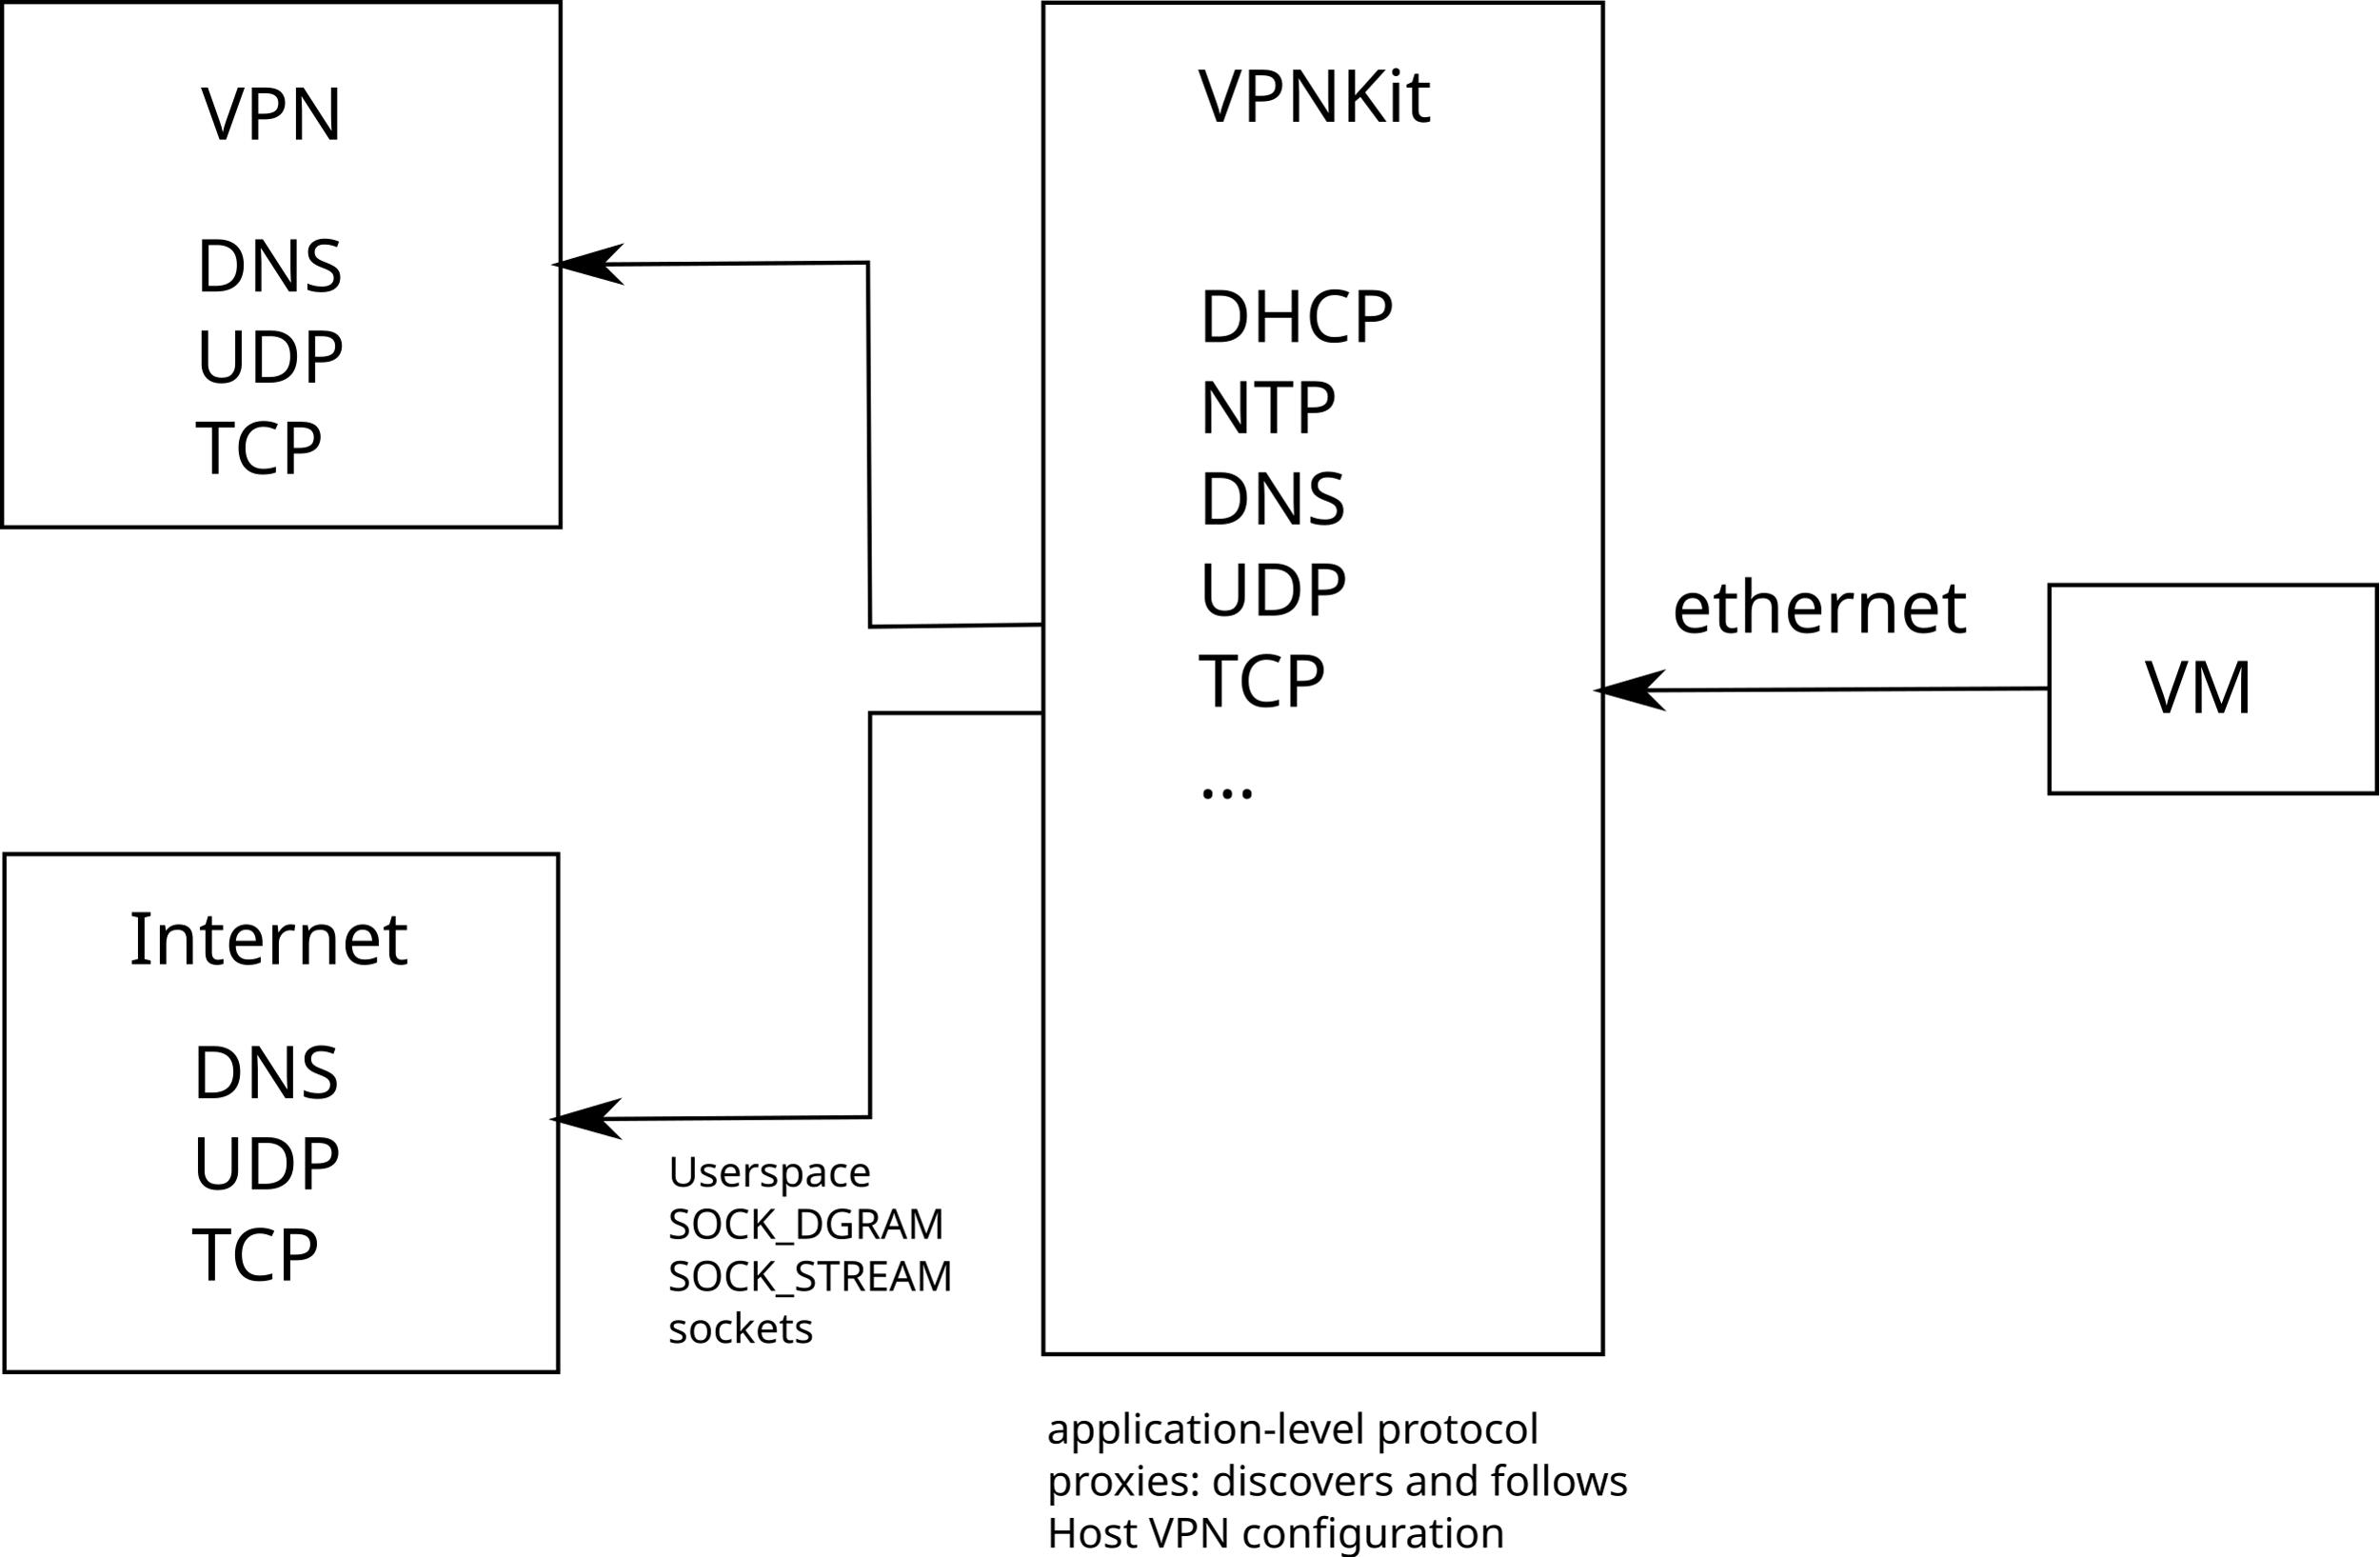
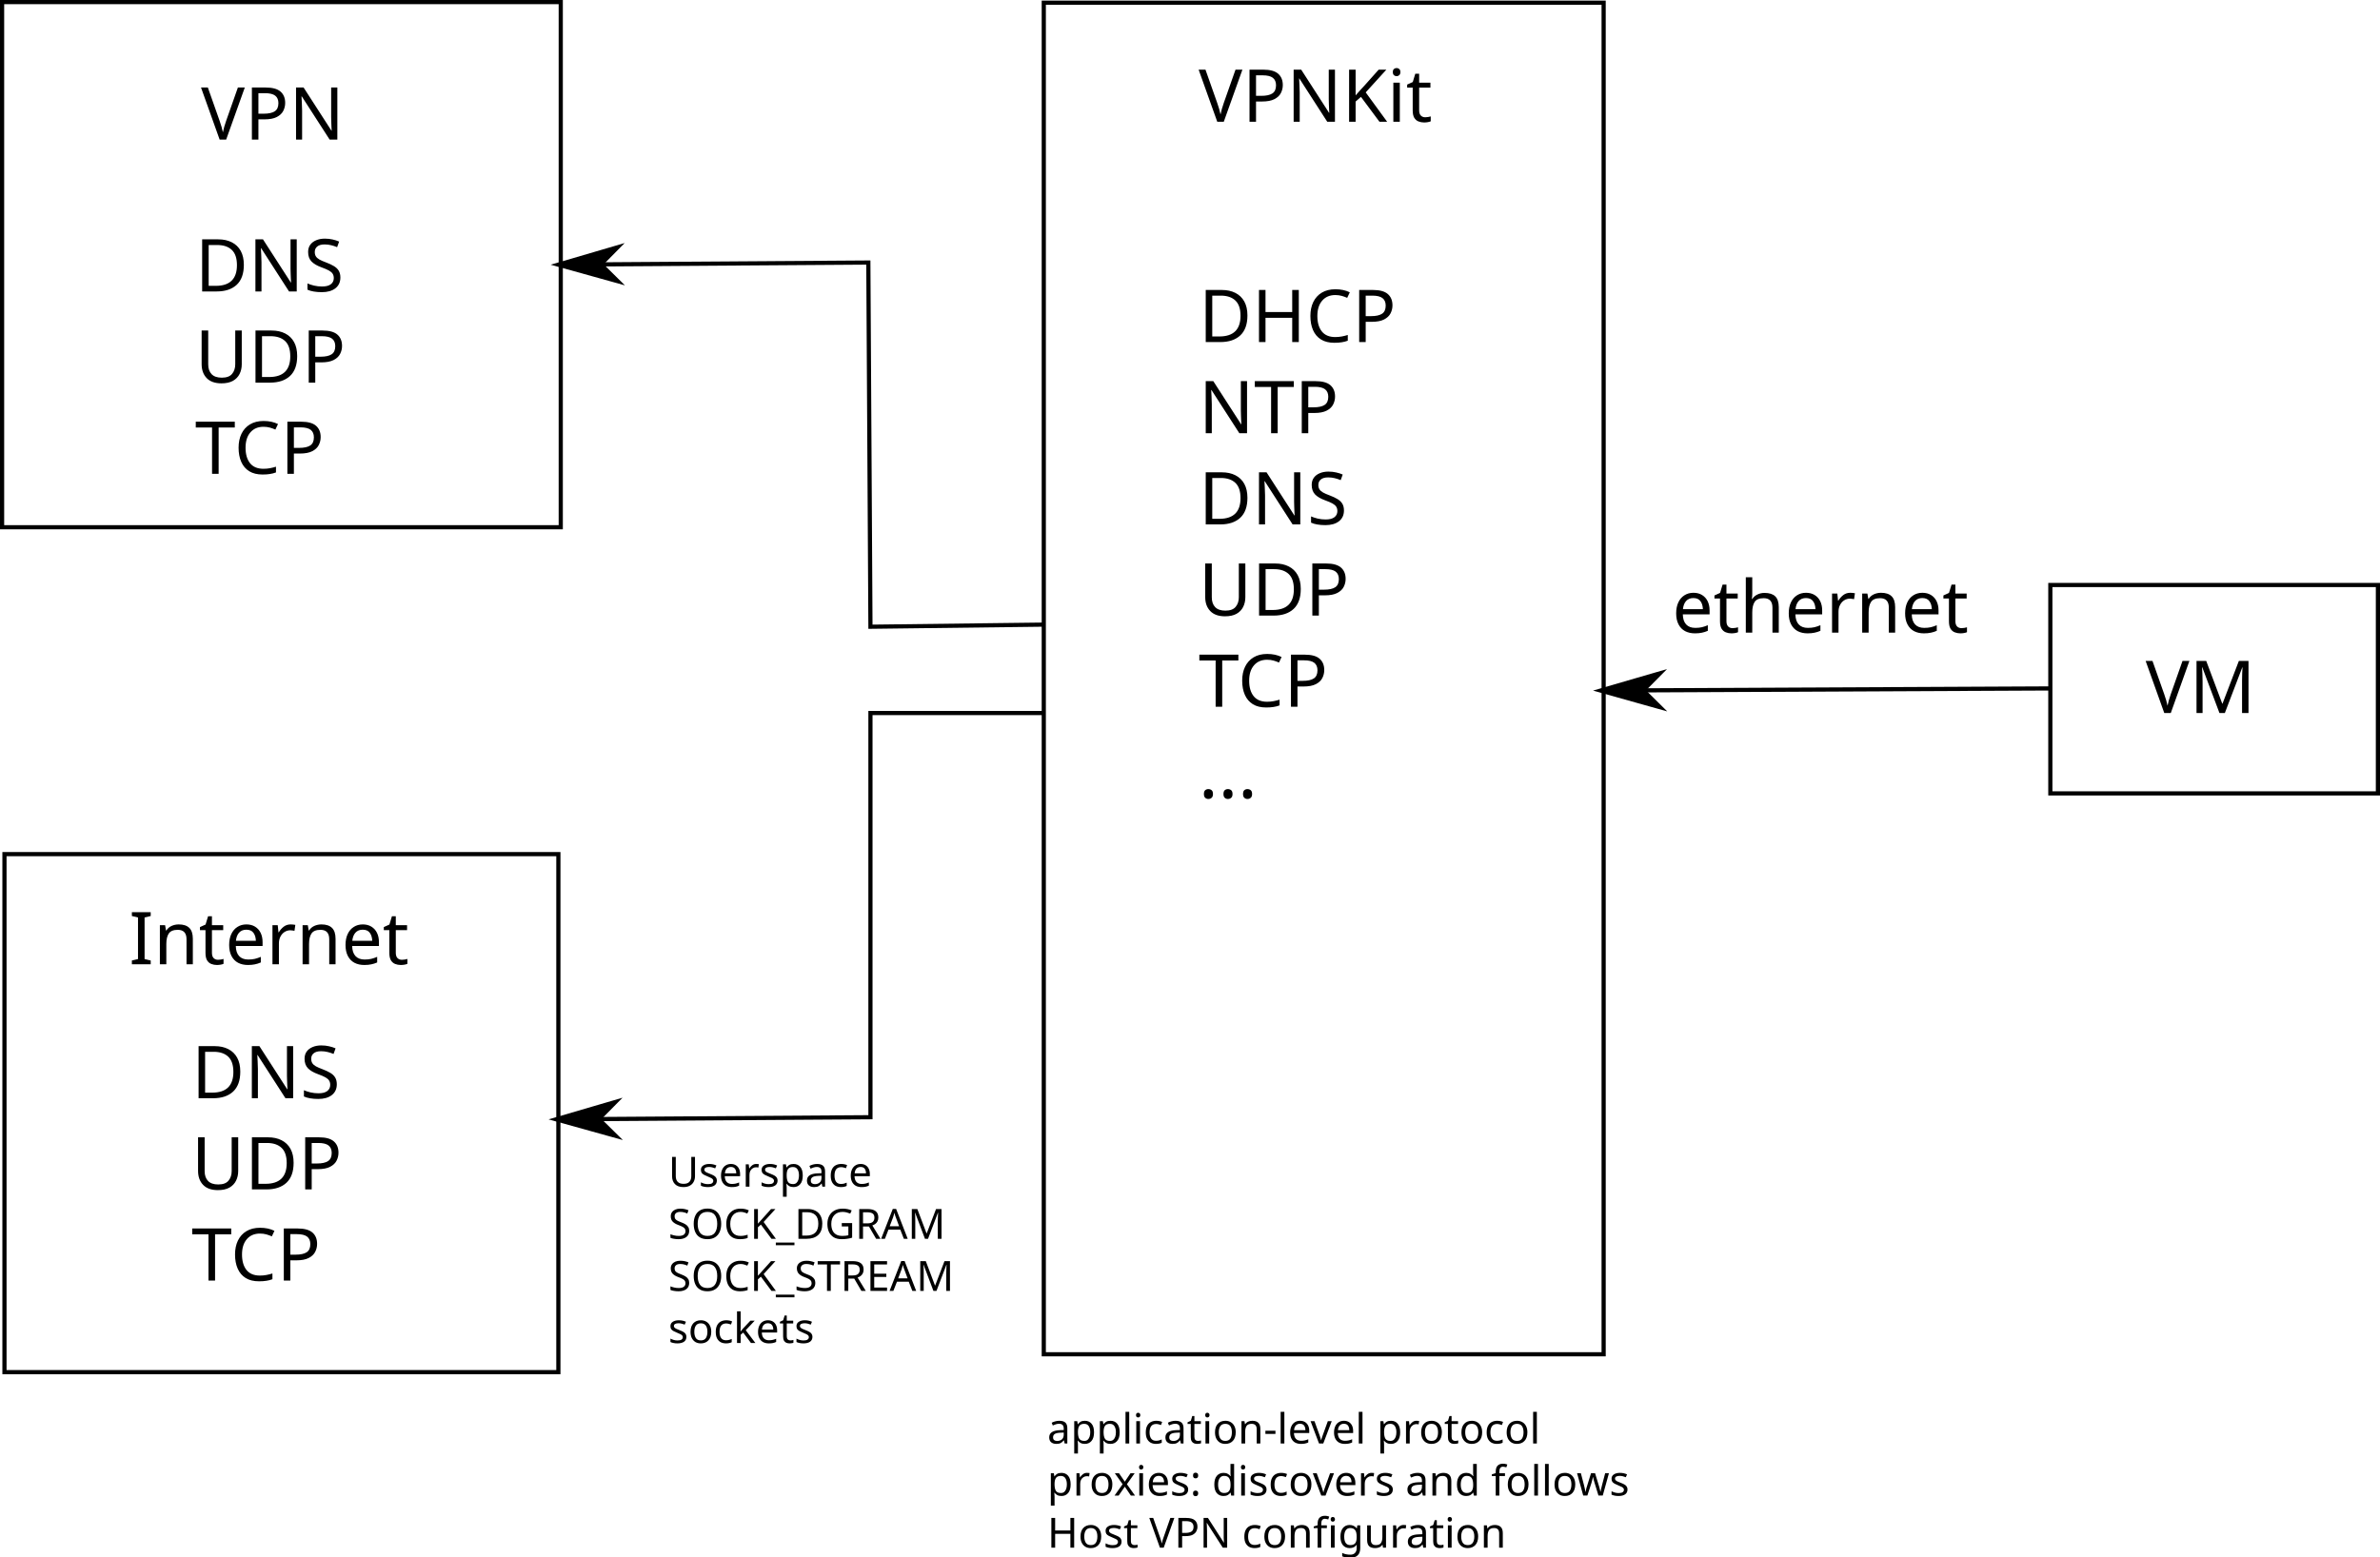
- <svg xmlns="http://www.w3.org/2000/svg" width="161.109mm" height="105.387mm" viewBox="0 0 570.857 373.419" id="svg2" version="1.1">
+ <svg xmlns="http://www.w3.org/2000/svg" id="svg2" width="608.914" height="398.314" version="1.1" viewBox="0 0 570.857 373.419">
  <defs id="defs4">
-     <marker orient="auto" refY="0" refX="0" id="marker5338" style="overflow:visible">
-       <path id="path5340" d="M 0,0 5,-5 -12.5,0 5,5 0,0 Z" style="fill:#000000;fill-opacity:1;fill-rule:evenodd;stroke:#000000;stroke-width:1pt;stroke-opacity:1" transform="matrix(-0.8,0,0,-0.8,-10,0)" />
+     <marker id="marker5338" orient="auto" refX="0" refY="0" style="overflow:visible">
+       <path id="path5340" d="M 0,0 5,-5 -12.5,0 5,5 0,0 Z" transform="matrix(-0.8,0,0,-0.8,-10,0)" style="fill:#000;fill-opacity:1;fill-rule:evenodd;stroke:#000;stroke-width:1pt;stroke-opacity:1" />
    </marker>
-     <marker style="overflow:visible" id="marker5298" refX="0" refY="0" orient="auto">
-       <path transform="matrix(-0.8,0,0,-0.8,-10,0)" style="fill:#000000;fill-opacity:1;fill-rule:evenodd;stroke:#000000;stroke-width:1pt;stroke-opacity:1" d="M 0,0 5,-5 -12.5,0 5,5 0,0 Z" id="path5300" />
+     <marker style="overflow:visible" id="marker5298" orient="auto" refX="0" refY="0">
+       <path style="fill:#000;fill-opacity:1;fill-rule:evenodd;stroke:#000;stroke-width:1pt;stroke-opacity:1" id="path5300" d="M 0,0 5,-5 -12.5,0 5,5 0,0 Z" transform="matrix(-0.8,0,0,-0.8,-10,0)" />
    </marker>
-     <marker orient="auto" refY="0" refX="0" id="Arrow1Lstart" style="overflow:visible">
-       <path id="path4990" d="M 0,0 5,-5 -12.5,0 5,5 0,0 Z" style="fill:#000000;fill-opacity:1;fill-rule:evenodd;stroke:#000000;stroke-width:1pt;stroke-opacity:1" transform="matrix(0.8,0,0,0.8,10,0)" />
+     <marker id="Arrow1Lstart" orient="auto" refX="0" refY="0" style="overflow:visible">
+       <path id="path4990" d="M 0,0 5,-5 -12.5,0 5,5 0,0 Z" transform="matrix(0.8,0,0,0.8,10,0)" style="fill:#000;fill-opacity:1;fill-rule:evenodd;stroke:#000;stroke-width:1pt;stroke-opacity:1" />
    </marker>
-     <marker orient="auto" refY="0" refX="0" id="Arrow1Lend" style="overflow:visible">
-       <path id="path4993" d="M 0,0 5,-5 -12.5,0 5,5 0,0 Z" style="fill:#000000;fill-opacity:1;fill-rule:evenodd;stroke:#000000;stroke-width:1pt;stroke-opacity:1" transform="matrix(-0.8,0,0,-0.8,-10,0)" />
+     <marker id="Arrow1Lend" orient="auto" refX="0" refY="0" style="overflow:visible">
+       <path id="path4993" d="M 0,0 5,-5 -12.5,0 5,5 0,0 Z" transform="matrix(-0.8,0,0,-0.8,-10,0)" style="fill:#000;fill-opacity:1;fill-rule:evenodd;stroke:#000;stroke-width:1pt;stroke-opacity:1" />
    </marker>
  </defs>
  <g id="layer1" transform="translate(-167.5,-64.5765)">
-     <rect id="rect3342" width="78.571" height="50" x="659.286" y="204.934" style="fill:none;fill-opacity:1;stroke:#000000;stroke-opacity:1" />
-     <text xml:space="preserve" style="font-style:normal;font-weight:normal;font-size:40px;line-height:125%;font-family:sans-serif;letter-spacing:0px;word-spacing:0px;fill:#000000;fill-opacity:1;stroke:none;stroke-width:1px;stroke-linecap:butt;stroke-linejoin:miter;stroke-opacity:1" x="568.571" y="216.362" id="text4165">
+     <rect id="rect3342" width="78.571" height="50" x="659.286" y="204.934" style="fill:none;fill-opacity:1;stroke:#000;stroke-opacity:1" />
+     <text style="font-style:normal;font-weight:400;font-size:40px;line-height:125%;font-family:sans-serif;letter-spacing:0;word-spacing:0;fill:#000;fill-opacity:1;stroke:none;stroke-width:1px;stroke-linecap:butt;stroke-linejoin:miter;stroke-opacity:1" id="text4165" x="568.571" y="216.362" xml:space="preserve">
      <tspan id="tspan4167" x="568.571" y="216.362" style="font-size:17.5px">ethernet</tspan>
    </text>
-     <text xml:space="preserve" style="font-style:normal;font-weight:normal;font-size:40px;line-height:125%;font-family:sans-serif;letter-spacing:0px;word-spacing:0px;fill:#000000;fill-opacity:1;stroke:none;stroke-width:1px;stroke-linecap:butt;stroke-linejoin:miter;stroke-opacity:1" x="682.143" y="235.648" id="text4169">
+     <text style="font-style:normal;font-weight:400;font-size:40px;line-height:125%;font-family:sans-serif;letter-spacing:0;word-spacing:0;fill:#000;fill-opacity:1;stroke:none;stroke-width:1px;stroke-linecap:butt;stroke-linejoin:miter;stroke-opacity:1" id="text4169" x="682.143" y="235.648" xml:space="preserve">
      <tspan id="tspan4171" x="682.143" y="235.648" style="font-size:17.5px">VM</tspan>
    </text>
-     <text xml:space="preserve" style="font-style:normal;font-weight:normal;font-size:17.5px;line-height:125%;font-family:sans-serif;letter-spacing:0px;word-spacing:0px;fill:#000000;fill-opacity:1;stroke:none;stroke-width:1px;stroke-linecap:butt;stroke-linejoin:miter;stroke-opacity:1" x="455" y="146.648" id="text4193">
+     <text style="font-style:normal;font-weight:400;font-size:17.5px;line-height:125%;font-family:sans-serif;letter-spacing:0;word-spacing:0;fill:#000;fill-opacity:1;stroke:none;stroke-width:1px;stroke-linecap:butt;stroke-linejoin:miter;stroke-opacity:1" id="text4193" x="455" y="146.648" xml:space="preserve">
      <tspan id="tspan4195" x="455" y="146.648">DHCP</tspan>
-       <tspan x="455" y="168.523" id="tspan4245">NTP</tspan>
-       <tspan x="455" y="190.398" id="tspan4247">DNS</tspan>
-       <tspan x="455" y="212.273" id="tspan4249">UDP</tspan>
-       <tspan x="455" y="234.148" id="tspan4251">TCP</tspan>
-       <tspan x="455" y="256.023" id="tspan4253">...</tspan>
+       <tspan id="tspan4245" x="455" y="168.523">NTP</tspan>
+       <tspan id="tspan4247" x="455" y="190.398">DNS</tspan>
+       <tspan id="tspan4249" x="455" y="212.273">UDP</tspan>
+       <tspan id="tspan4251" x="455" y="234.148">TCP</tspan>
+       <tspan id="tspan4253" x="455" y="256.023">...</tspan>
    </text>
-     <text xml:space="preserve" style="font-style:normal;font-weight:normal;font-size:17.5px;line-height:125%;font-family:sans-serif;letter-spacing:0px;word-spacing:0px;fill:#000000;fill-opacity:1;stroke:none;stroke-width:1px;stroke-linecap:butt;stroke-linejoin:miter;stroke-opacity:1" x="455" y="93.791" id="text4229">
+     <text style="font-style:normal;font-weight:400;font-size:17.5px;line-height:125%;font-family:sans-serif;letter-spacing:0;word-spacing:0;fill:#000;fill-opacity:1;stroke:none;stroke-width:1px;stroke-linecap:butt;stroke-linejoin:miter;stroke-opacity:1" id="text4229" x="455" y="93.791" xml:space="preserve">
      <tspan id="tspan4231" x="455" y="93.791">VPNKit</tspan>
    </text>
-     <rect style="fill:none;fill-opacity:1;stroke:#000000;stroke-opacity:1" id="rect4233" width="134.286" height="324.286" x="417.857" y="65.219" />
-     <text xml:space="preserve" style="font-style:normal;font-weight:normal;font-size:17.5px;line-height:125%;font-family:sans-serif;letter-spacing:0px;word-spacing:0px;fill:#000000;fill-opacity:1;stroke:none;stroke-width:1px;stroke-linecap:butt;stroke-linejoin:miter;stroke-opacity:1" x="215.714" y="98.076" id="text4235">
+     <rect style="fill:none;fill-opacity:1;stroke:#000;stroke-opacity:1" id="rect4233" width="134.286" height="324.286" x="417.857" y="65.219" />
+     <text style="font-style:normal;font-weight:400;font-size:17.5px;line-height:125%;font-family:sans-serif;letter-spacing:0;word-spacing:0;fill:#000;fill-opacity:1;stroke:none;stroke-width:1px;stroke-linecap:butt;stroke-linejoin:miter;stroke-opacity:1" id="text4235" x="215.714" y="98.076" xml:space="preserve">
      <tspan id="tspan4237" x="215.714" y="98.076">VPN</tspan>
    </text>
-     <text xml:space="preserve" style="font-style:normal;font-weight:normal;font-size:17.5px;line-height:125%;font-family:sans-serif;letter-spacing:0px;word-spacing:0px;fill:#000000;fill-opacity:1;stroke:none;stroke-width:1px;stroke-linecap:butt;stroke-linejoin:miter;stroke-opacity:1" x="214.286" y="134.505" id="text4239">
+     <text style="font-style:normal;font-weight:400;font-size:17.5px;line-height:125%;font-family:sans-serif;letter-spacing:0;word-spacing:0;fill:#000;fill-opacity:1;stroke:none;stroke-width:1px;stroke-linecap:butt;stroke-linejoin:miter;stroke-opacity:1" id="text4239" x="214.286" y="134.505" xml:space="preserve">
      <tspan id="tspan4241" x="214.286" y="134.505">DNS</tspan>
-       <tspan x="214.286" y="156.38" id="tspan4255">UDP</tspan>
-       <tspan x="214.286" y="178.255" id="tspan4257">TCP</tspan>
-       <tspan x="214.286" y="200.13" id="tspan4243" />
+       <tspan id="tspan4255" x="214.286" y="156.38">UDP</tspan>
+       <tspan id="tspan4257" x="214.286" y="178.255">TCP</tspan>
    </text>
-     <text xml:space="preserve" style="font-style:normal;font-weight:normal;font-size:17.5px;line-height:125%;font-family:sans-serif;letter-spacing:0px;word-spacing:0px;fill:#000000;fill-opacity:1;stroke:none;stroke-width:1px;stroke-linecap:butt;stroke-linejoin:miter;stroke-opacity:1" x="198.429" y="295.934" id="text4259">
+     <text style="font-style:normal;font-weight:400;font-size:17.5px;line-height:125%;font-family:sans-serif;letter-spacing:0;word-spacing:0;fill:#000;fill-opacity:1;stroke:none;stroke-width:1px;stroke-linecap:butt;stroke-linejoin:miter;stroke-opacity:1" id="text4259" x="198.429" y="295.934" xml:space="preserve">
      <tspan id="tspan4261" x="198.429" y="295.934">Internet</tspan>
    </text>
-     <text xml:space="preserve" style="font-style:normal;font-weight:normal;font-size:17.5px;line-height:125%;font-family:sans-serif;letter-spacing:0px;word-spacing:0px;fill:#000000;fill-opacity:1;stroke:none;stroke-width:1px;stroke-linecap:butt;stroke-linejoin:miter;stroke-opacity:1" x="213.429" y="328.076" id="text4263">
+     <text style="font-style:normal;font-weight:400;font-size:17.5px;line-height:125%;font-family:sans-serif;letter-spacing:0;word-spacing:0;fill:#000;fill-opacity:1;stroke:none;stroke-width:1px;stroke-linecap:butt;stroke-linejoin:miter;stroke-opacity:1" id="text4263" x="213.429" y="328.076" xml:space="preserve">
      <tspan id="tspan4265" x="213.429" y="328.076">DNS</tspan>
-       <tspan x="213.429" y="349.951" id="tspan4267">UDP</tspan>
-       <tspan x="213.429" y="371.826" id="tspan4269">TCP</tspan>
+       <tspan id="tspan4267" x="213.429" y="349.951">UDP</tspan>
+       <tspan id="tspan4269" x="213.429" y="371.826">TCP</tspan>
    </text>
-     <rect style="fill:none;fill-opacity:1;stroke:#000000;stroke-opacity:1" id="rect4271" width="132.857" height="124.286" x="168.571" y="269.505" />
-     <rect style="fill:none;fill-opacity:1;stroke:#000000;stroke-opacity:1" id="rect4293" width="134" height="126" x="168" y="65.076" />
-     <path style="fill:none;fill-rule:evenodd;stroke:#000000;stroke-width:1px;stroke-linecap:butt;stroke-linejoin:miter;stroke-opacity:1;marker-end:url(#marker5338)" d="m 659.125,229.753 -107.581,0.505" id="path4980" />
-     <path style="fill:none;fill-rule:evenodd;stroke:#000000;stroke-width:1px;stroke-linecap:butt;stroke-linejoin:miter;stroke-opacity:1;marker-end:url(#marker5298)" d="m 417.698,214.441 -41.416,0.505 -0.505,-87.378 -74.246,0.505" id="path4982" />
-     <path style="fill:none;fill-rule:evenodd;stroke:#000000;stroke-width:1px;stroke-linecap:butt;stroke-linejoin:miter;stroke-opacity:1;marker-end:url(#Arrow1Lend)" d="m 417.698,235.654 -41.416,0 0,96.975 -75.256,0.505" id="path4984" />
-     <text xml:space="preserve" style="font-style:normal;font-weight:normal;font-size:17.5px;line-height:125%;font-family:sans-serif;letter-spacing:0px;word-spacing:0px;fill:#000000;fill-opacity:1;stroke:none;stroke-width:1px;stroke-linecap:butt;stroke-linejoin:miter;stroke-opacity:1" x="418.708" y="410.915" id="text5378">
-       <tspan x="418.708" y="410.915" id="tspan5382" style="font-size:10px">application-level protocol</tspan>
-       <tspan x="418.708" y="423.415" style="font-size:10px" id="tspan5402">proxies: discovers and follows</tspan>
-       <tspan x="418.708" y="435.915" style="font-size:10px" id="tspan5406">Host VPN configuration</tspan>
+     <rect style="fill:none;fill-opacity:1;stroke:#000;stroke-opacity:1" id="rect4271" width="132.857" height="124.286" x="168.571" y="269.505" />
+     <rect style="fill:none;fill-opacity:1;stroke:#000;stroke-opacity:1" id="rect4293" width="134" height="126" x="168" y="65.076" />
+     <path style="fill:none;fill-rule:evenodd;stroke:#000;stroke-width:1px;stroke-linecap:butt;stroke-linejoin:miter;stroke-opacity:1;marker-end:url(#marker5338)" id="path4980" d="m 659.125,229.753 -107.581,0.505" />
+     <path style="fill:none;fill-rule:evenodd;stroke:#000;stroke-width:1px;stroke-linecap:butt;stroke-linejoin:miter;stroke-opacity:1;marker-end:url(#marker5298)" id="path4982" d="m 417.698,214.441 -41.416,0.505 -0.505,-87.378 -74.246,0.505" />
+     <path style="fill:none;fill-rule:evenodd;stroke:#000;stroke-width:1px;stroke-linecap:butt;stroke-linejoin:miter;stroke-opacity:1;marker-end:url(#Arrow1Lend)" id="path4984" d="m 417.698,235.654 -41.416,0 0,96.975 -75.256,0.505" />
+     <text style="font-style:normal;font-weight:400;font-size:17.5px;line-height:125%;font-family:sans-serif;letter-spacing:0;word-spacing:0;fill:#000;fill-opacity:1;stroke:none;stroke-width:1px;stroke-linecap:butt;stroke-linejoin:miter;stroke-opacity:1" id="text5378" x="418.708" y="410.915" xml:space="preserve">
+       <tspan id="tspan5382" x="418.708" y="410.915" style="font-size:10px">application-level protocol</tspan>
+       <tspan style="font-size:10px" id="tspan5402" x="418.708" y="423.415">proxies: discovers and follows</tspan>
+       <tspan style="font-size:10px" id="tspan5406" x="418.708" y="435.915">Host VPN configuration</tspan>
    </text>
-     <text xml:space="preserve" style="font-style:normal;font-weight:normal;font-size:17.5px;line-height:125%;font-family:sans-serif;letter-spacing:0px;word-spacing:0px;fill:#000000;fill-opacity:1;stroke:none;stroke-width:1px;stroke-linecap:butt;stroke-linejoin:miter;stroke-opacity:1" x="327.794" y="349.296" id="text5384">
-       <tspan x="327.794" y="349.296" style="font-size:10px" id="tspan5392">Userspace</tspan>
-       <tspan x="327.794" y="361.796" style="font-size:10px" id="tspan5390">SOCK_DGRAM</tspan>
-       <tspan x="327.794" y="374.296" id="tspan5388" style="font-size:10px">SOCK_STREAM</tspan>
-       <tspan x="327.794" y="386.796" style="font-size:10px" id="tspan5396">sockets</tspan>
+     <text style="font-style:normal;font-weight:400;font-size:17.5px;line-height:125%;font-family:sans-serif;letter-spacing:0;word-spacing:0;fill:#000;fill-opacity:1;stroke:none;stroke-width:1px;stroke-linecap:butt;stroke-linejoin:miter;stroke-opacity:1" id="text5384" x="327.794" y="349.296" xml:space="preserve">
+       <tspan style="font-size:10px" id="tspan5392" x="327.794" y="349.296">Userspace</tspan>
+       <tspan style="font-size:10px" id="tspan5390" x="327.794" y="361.796">SOCK_DGRAM</tspan>
+       <tspan id="tspan5388" x="327.794" y="374.296" style="font-size:10px">SOCK_STREAM</tspan>
+       <tspan style="font-size:10px" id="tspan5396" x="327.794" y="386.796">sockets</tspan>
    </text>
  </g>
</svg>
